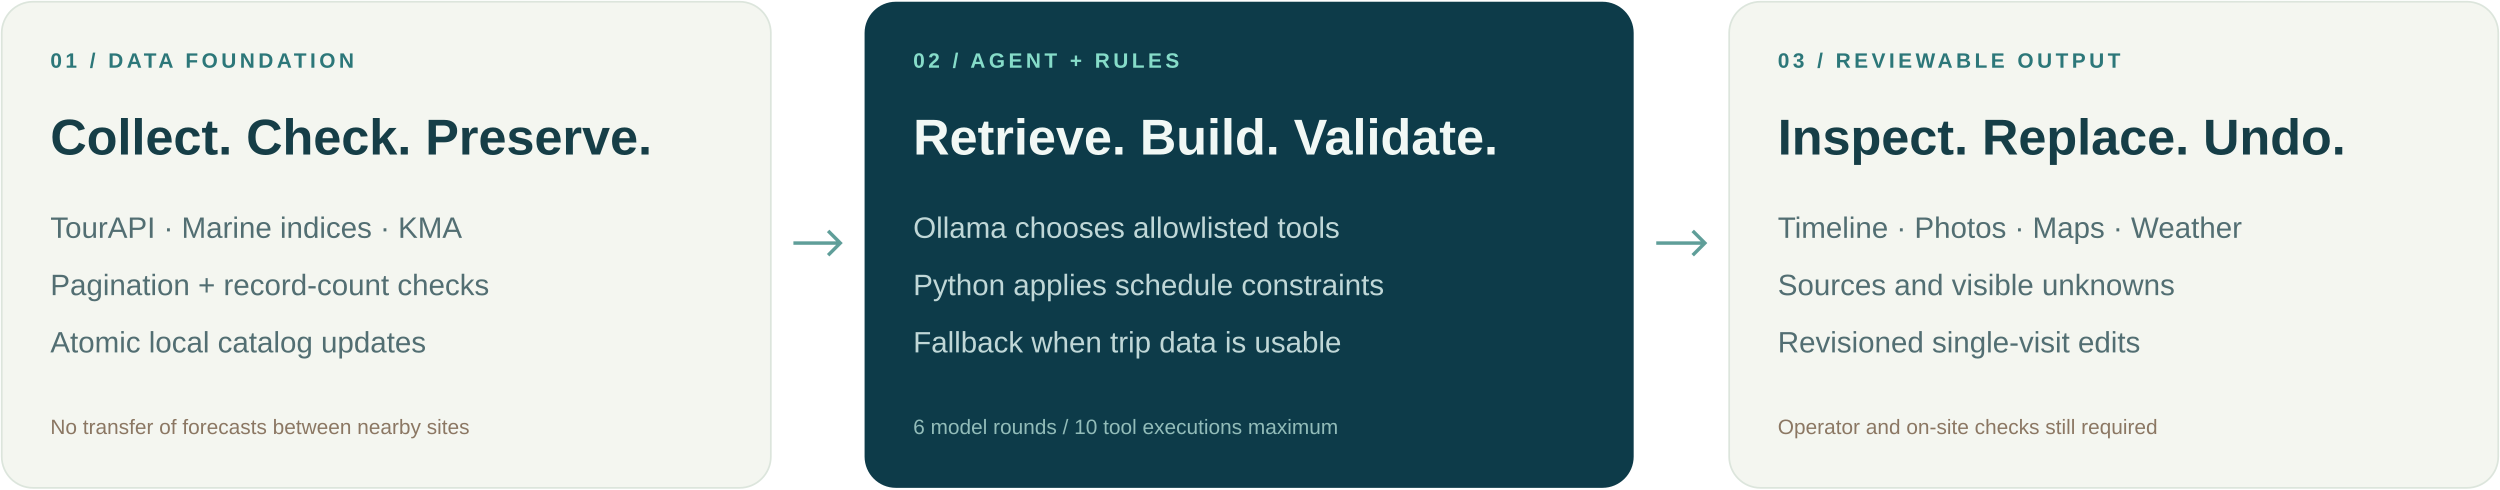
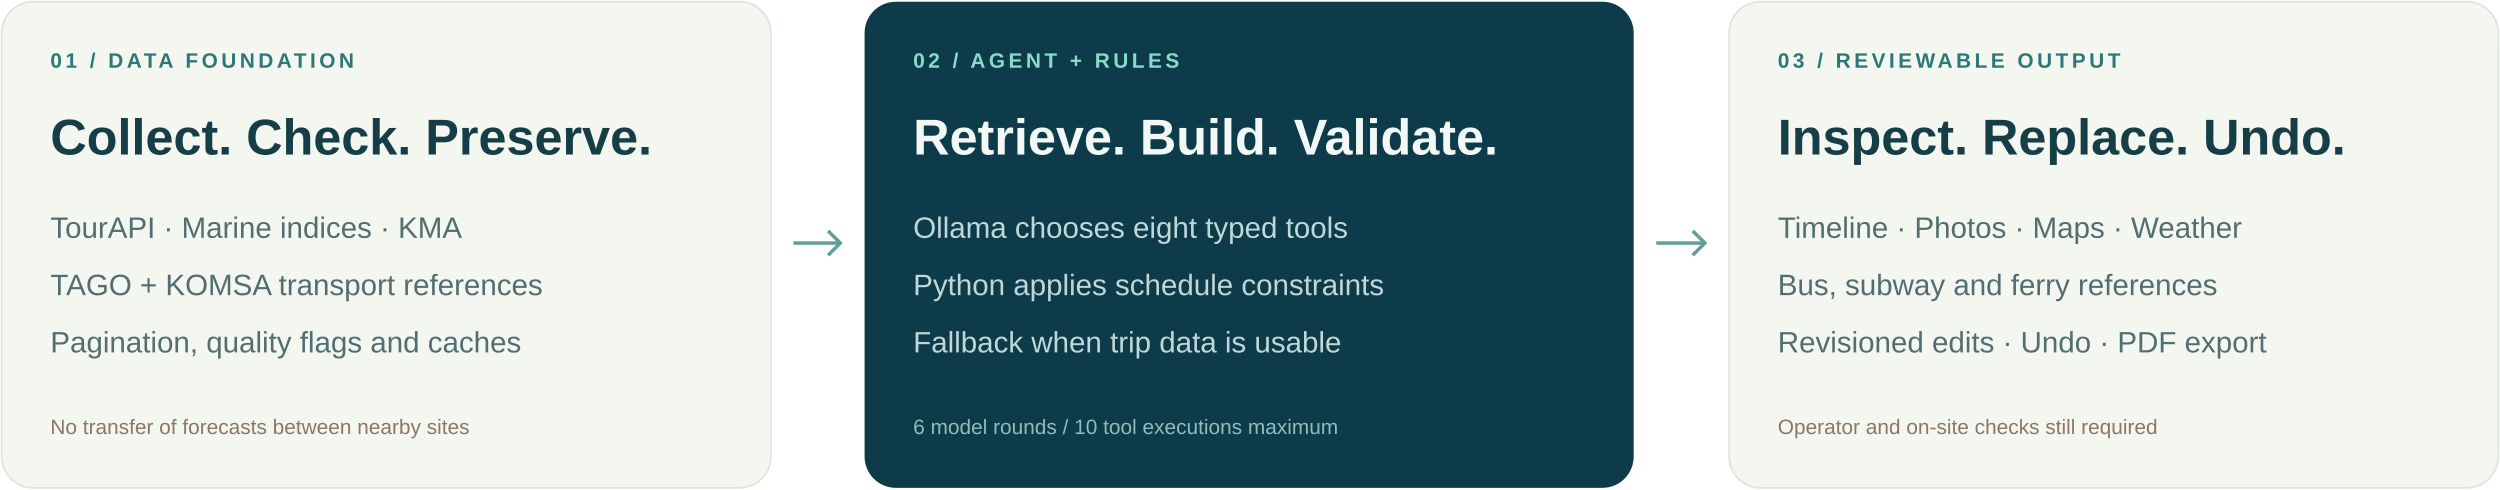
<svg xmlns="http://www.w3.org/2000/svg" width="1440" height="282" viewBox="0 0 1440 282" role="img" aria-labelledby="title desc">
  <g font-family="Segoe UI,Arial,sans-serif">
    <rect x="1" y="1" width="443" height="280" rx="18" fill="#f4f6f0" stroke="#dce5dc" />
    <rect x="498" y="1" width="443" height="280" rx="18" fill="#0d3b49" />
    <rect x="996" y="1" width="443" height="280" rx="18" fill="#f4f6f0" stroke="#dce5dc" />
    <g fill="#2c7779" font-size="12" letter-spacing="2" font-weight="700">
      <text x="29" y="39">01 / DATA FOUNDATION</text>
      <text x="1024" y="39">03 / REVIEWABLE OUTPUT</text>
    </g>
    <text x="526" y="39" fill="#86dcc9" font-size="12" letter-spacing="2" font-weight="700">02 / AGENT + RULES</text>
    <g font-size="29" font-weight="700">
      <text x="29" y="89" fill="#163e47">Collect. Check. Preserve.</text>
      <text x="526" y="89" fill="#f1f8f5">Retrieve. Build. Validate.</text>
      <text x="1024" y="89" fill="#163e47">Inspect. Replace. Undo.</text>
    </g>
    <g font-size="17" fill="#526e72">
      <text x="29" y="137">TourAPI · Marine indices · KMA</text>
-       <text x="29" y="170">Pagination + record-count checks</text>
-       <text x="29" y="203">Atomic local catalog updates</text>
+       <text x="29" y="170">TAGO + KOMSA transport references</text>
+       <text x="29" y="203">Pagination, quality flags and caches</text>
      <text x="1024" y="137">Timeline · Photos · Maps · Weather</text>
-       <text x="1024" y="170">Sources and visible unknowns</text>
-       <text x="1024" y="203">Revisioned single-visit edits</text>
+       <text x="1024" y="170">Bus, subway and ferry references</text>
+       <text x="1024" y="203">Revisioned edits · Undo · PDF export</text>
    </g>
    <g font-size="17" fill="#c0d7d7">
-       <text x="526" y="137">Ollama chooses allowlisted tools</text>
+       <text x="526" y="137">Ollama chooses eight typed tools</text>
      <text x="526" y="170">Python applies schedule constraints</text>
      <text x="526" y="203">Fallback when trip data is usable</text>
    </g>
    <g font-size="12" fill="#8b7763">
      <text x="29" y="250">No transfer of forecasts between nearby sites</text>
      <text x="1024" y="250">Operator and on-site checks still required</text>
    </g>
    <text x="526" y="250" font-size="12" fill="#92bcb9">6 model rounds / 10 tool executions maximum</text>
    <g fill="none" stroke="#5f9e99" stroke-width="2">
      <path d="M457 140H484m-7-7 7 7-7 7M954 140H982m-7-7 7 7-7 7" />
    </g>
  </g>
</svg>
